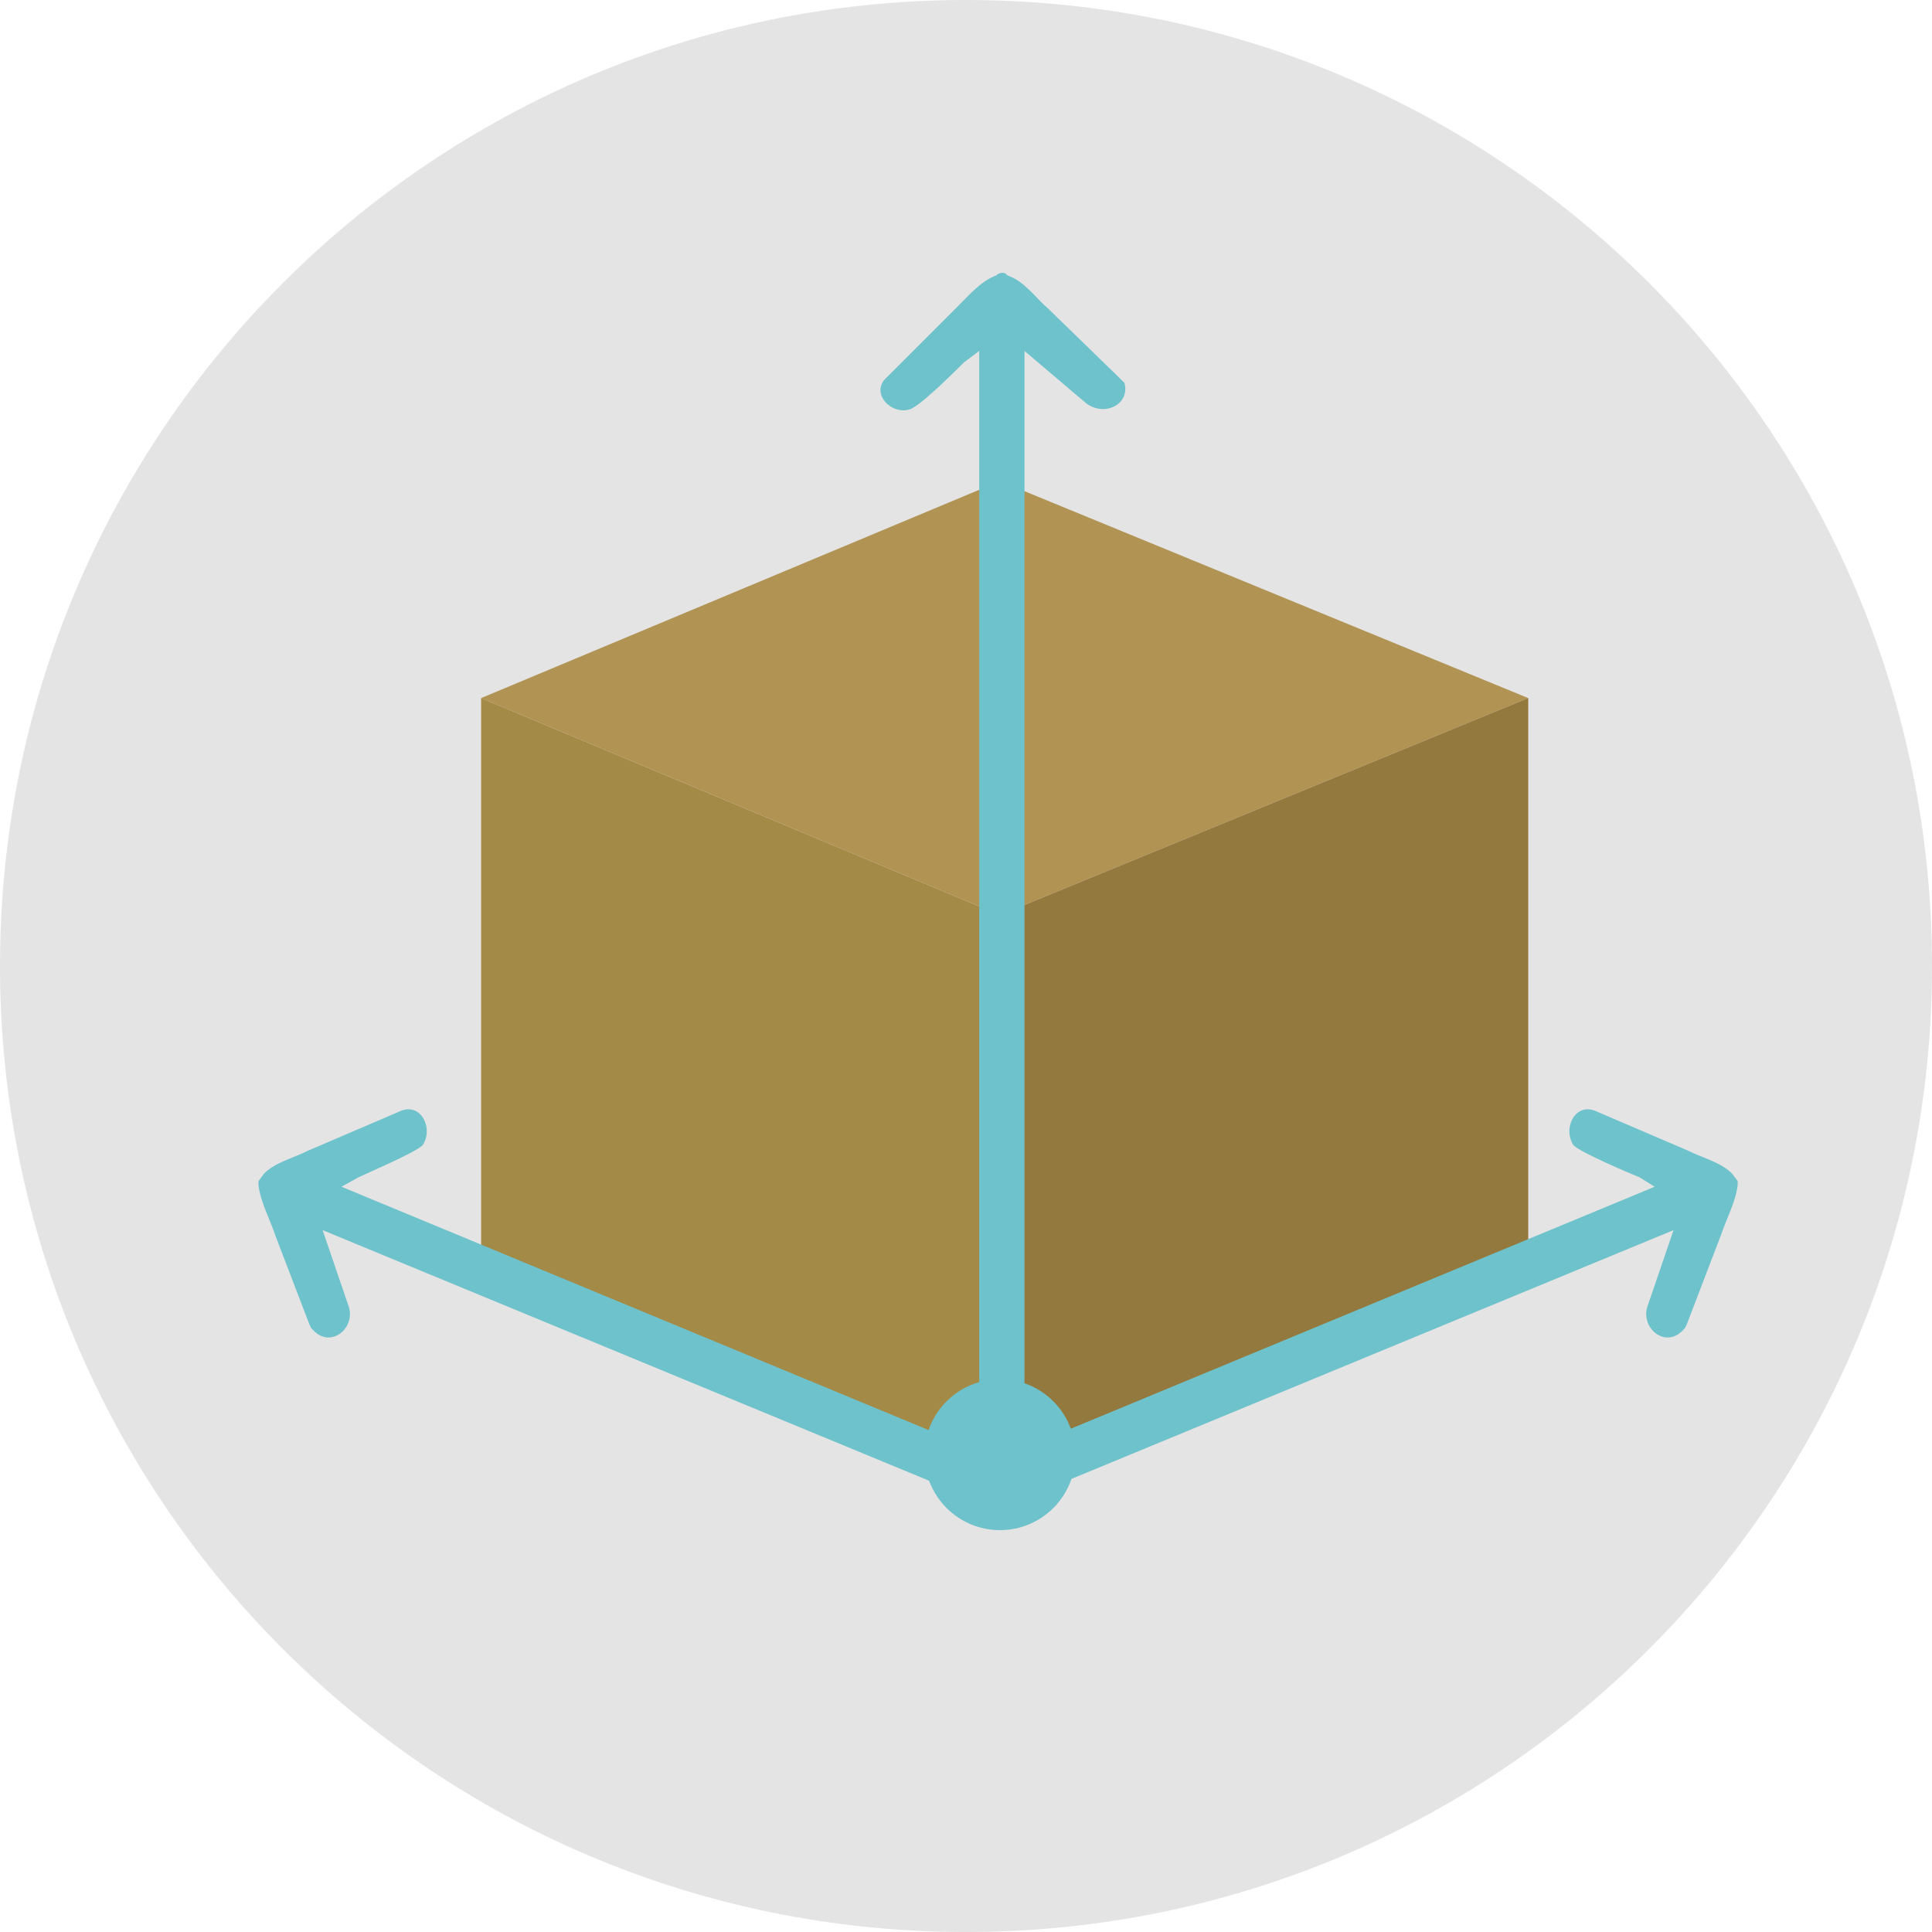
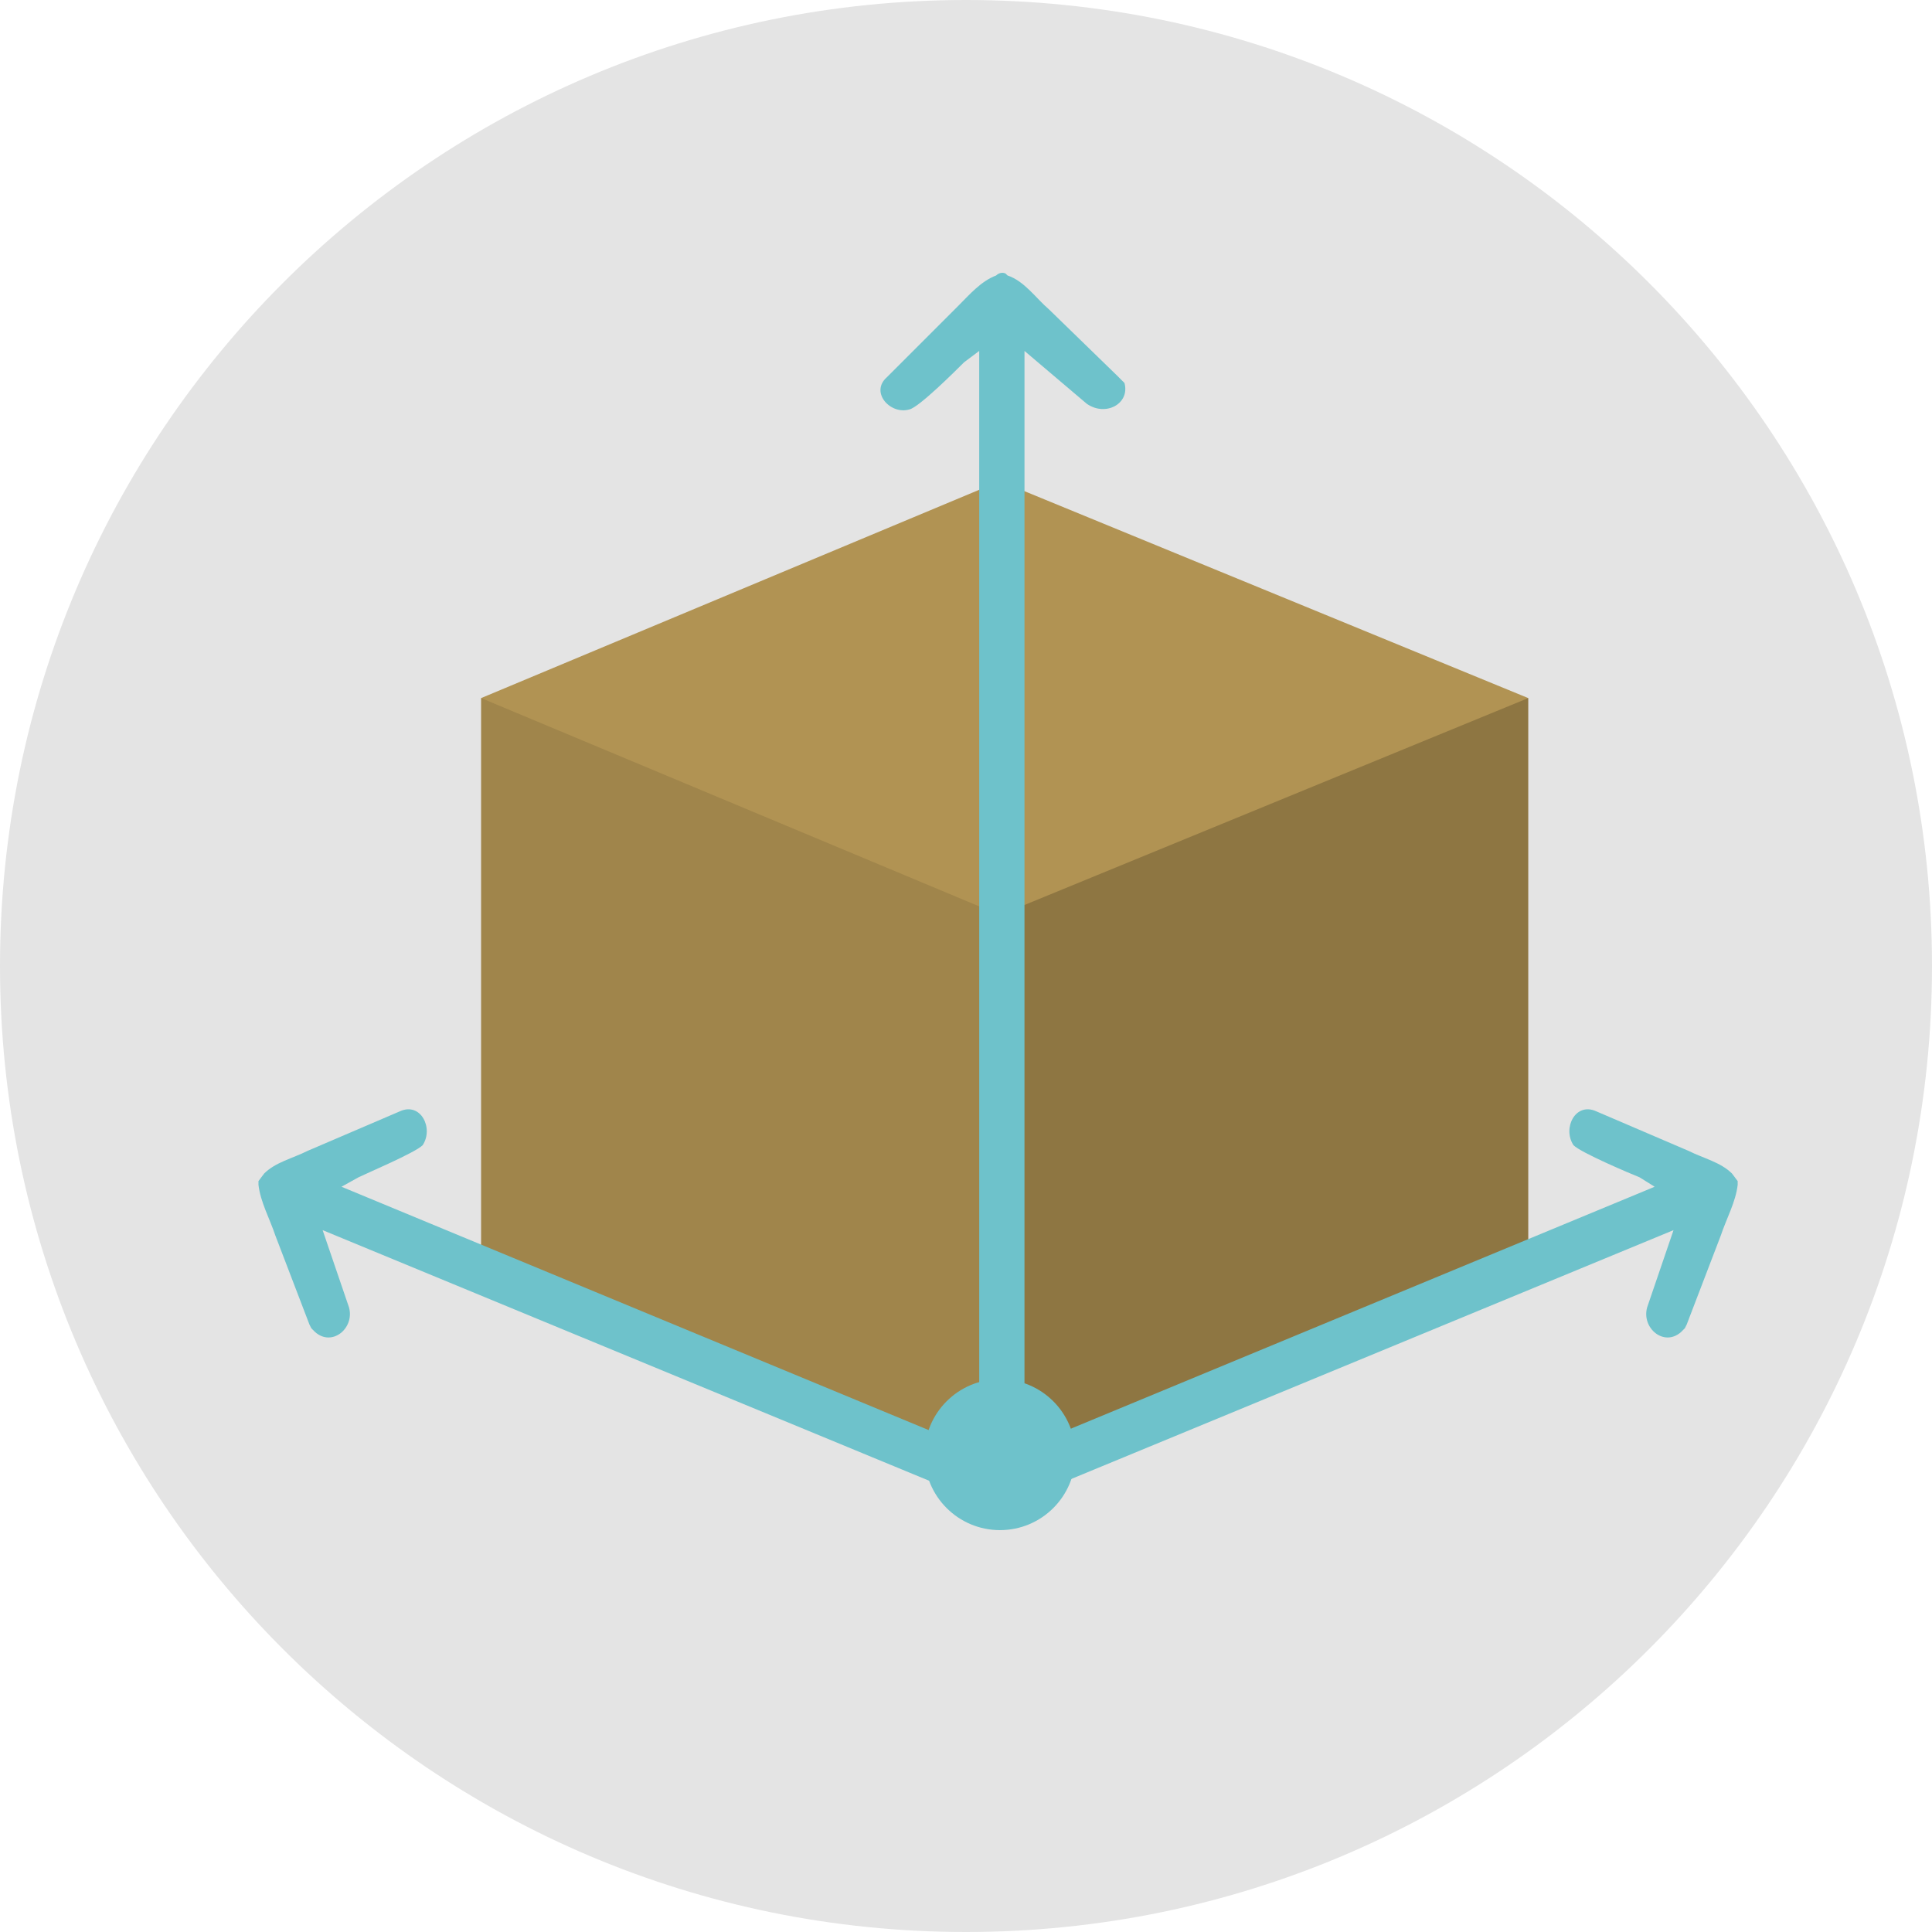
<svg xmlns="http://www.w3.org/2000/svg" width="1024" height="1024" viewBox="0 0 1024 1024">
  <circle id="background" fill="#e4e4e4" cx="512" cy="512" r="512" />
  <g id="box">
-     <polygon fill="#a48a47" points="530,485 530,790 255,675 255,370" />
-     <polygon fill="#b19353" points="530,485 810,370 530,255 255,370" />
-     <polygon fill="#93793d" points="530,485 810,370 810,675 530,790" />
+     <polygon fill="#b19353" points="530,790 810,675 810,370 530,255 255,370 255,675" />
+     <polygon opacity="0.1" points="530,485 530,790 255,675 255,370" />
+     <polygon opacity="0.2" points="530,485 810,370 810,675 530,790" />
  </g>
  <g id="graph" fill="#6ec2cb">
    <path d="M531 799c17 0 12-23 12-33V186l33 28c10 7 23 0 20-11l-2-2-2-2-36-35c-7-6-13-15-22-18l-1-1c-2-1-4 0-5 1-8 3-14 10-20 16l-38 38c-9 8 2 20 12 17 5-1 25-21 29-25l8-6v580c0 10-5 33 12 33z" />
    <path d="M517 791c7 16 27 3 36-1l334-138-14 41c-3 11 9 21 18 13l2-2 1-2 18-47c3-9 8-18 9-27v-2l-3-4c-6-6-15-8-23-12l-49-21c-11-5-18 9-12 18 4 4 30 15 35 17l8 5-333 138c-10 4-33 9-27 24z" />
    <path d="M541 791c-7 16-27 3-36-1L171 652l14 41c3 11-9 21-18 13l-2-2-1-2-18-47c-3-9-8-18-9-27v-2l3-4c6-6 15-8 23-12l49-21c11-5 18 9 12 18-4 4-30 15-34 17l-9 5 333 138c10 4 33 9 27 24z" />
    <path d="M570 771a40 40 0 1 1-80 0 40 40 0 0 1 80 0z" />
  </g>
</svg>
